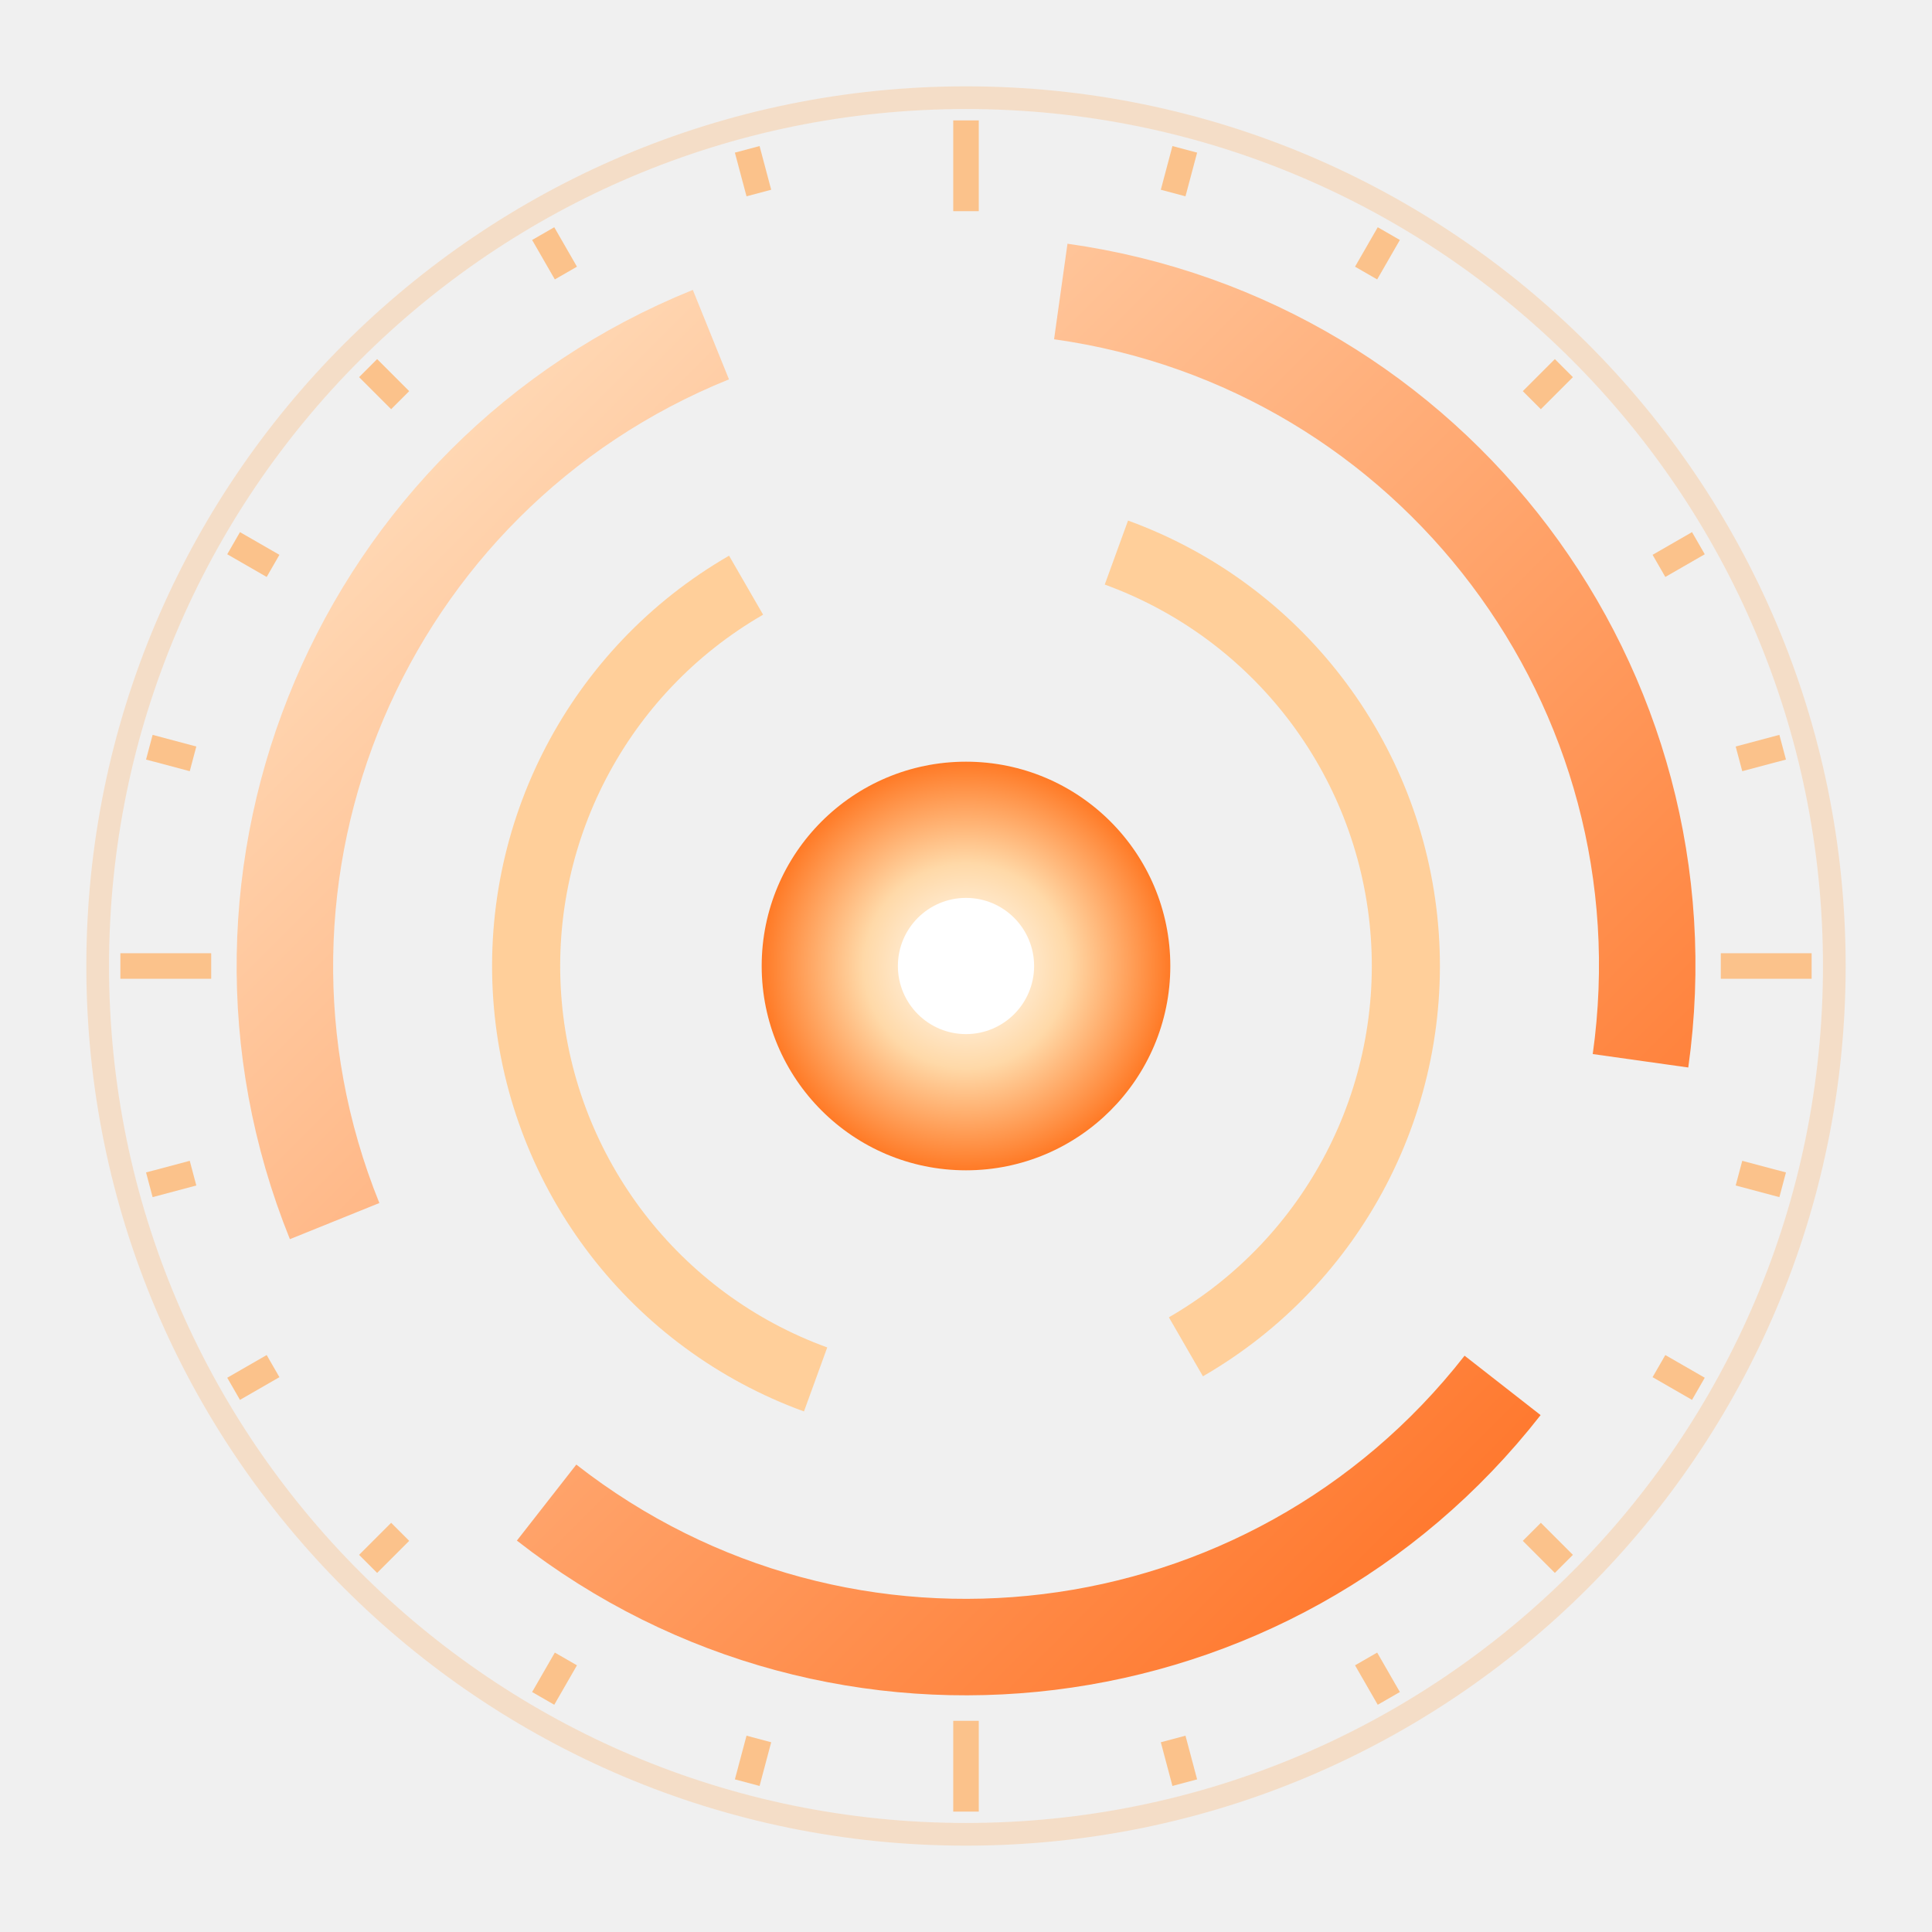
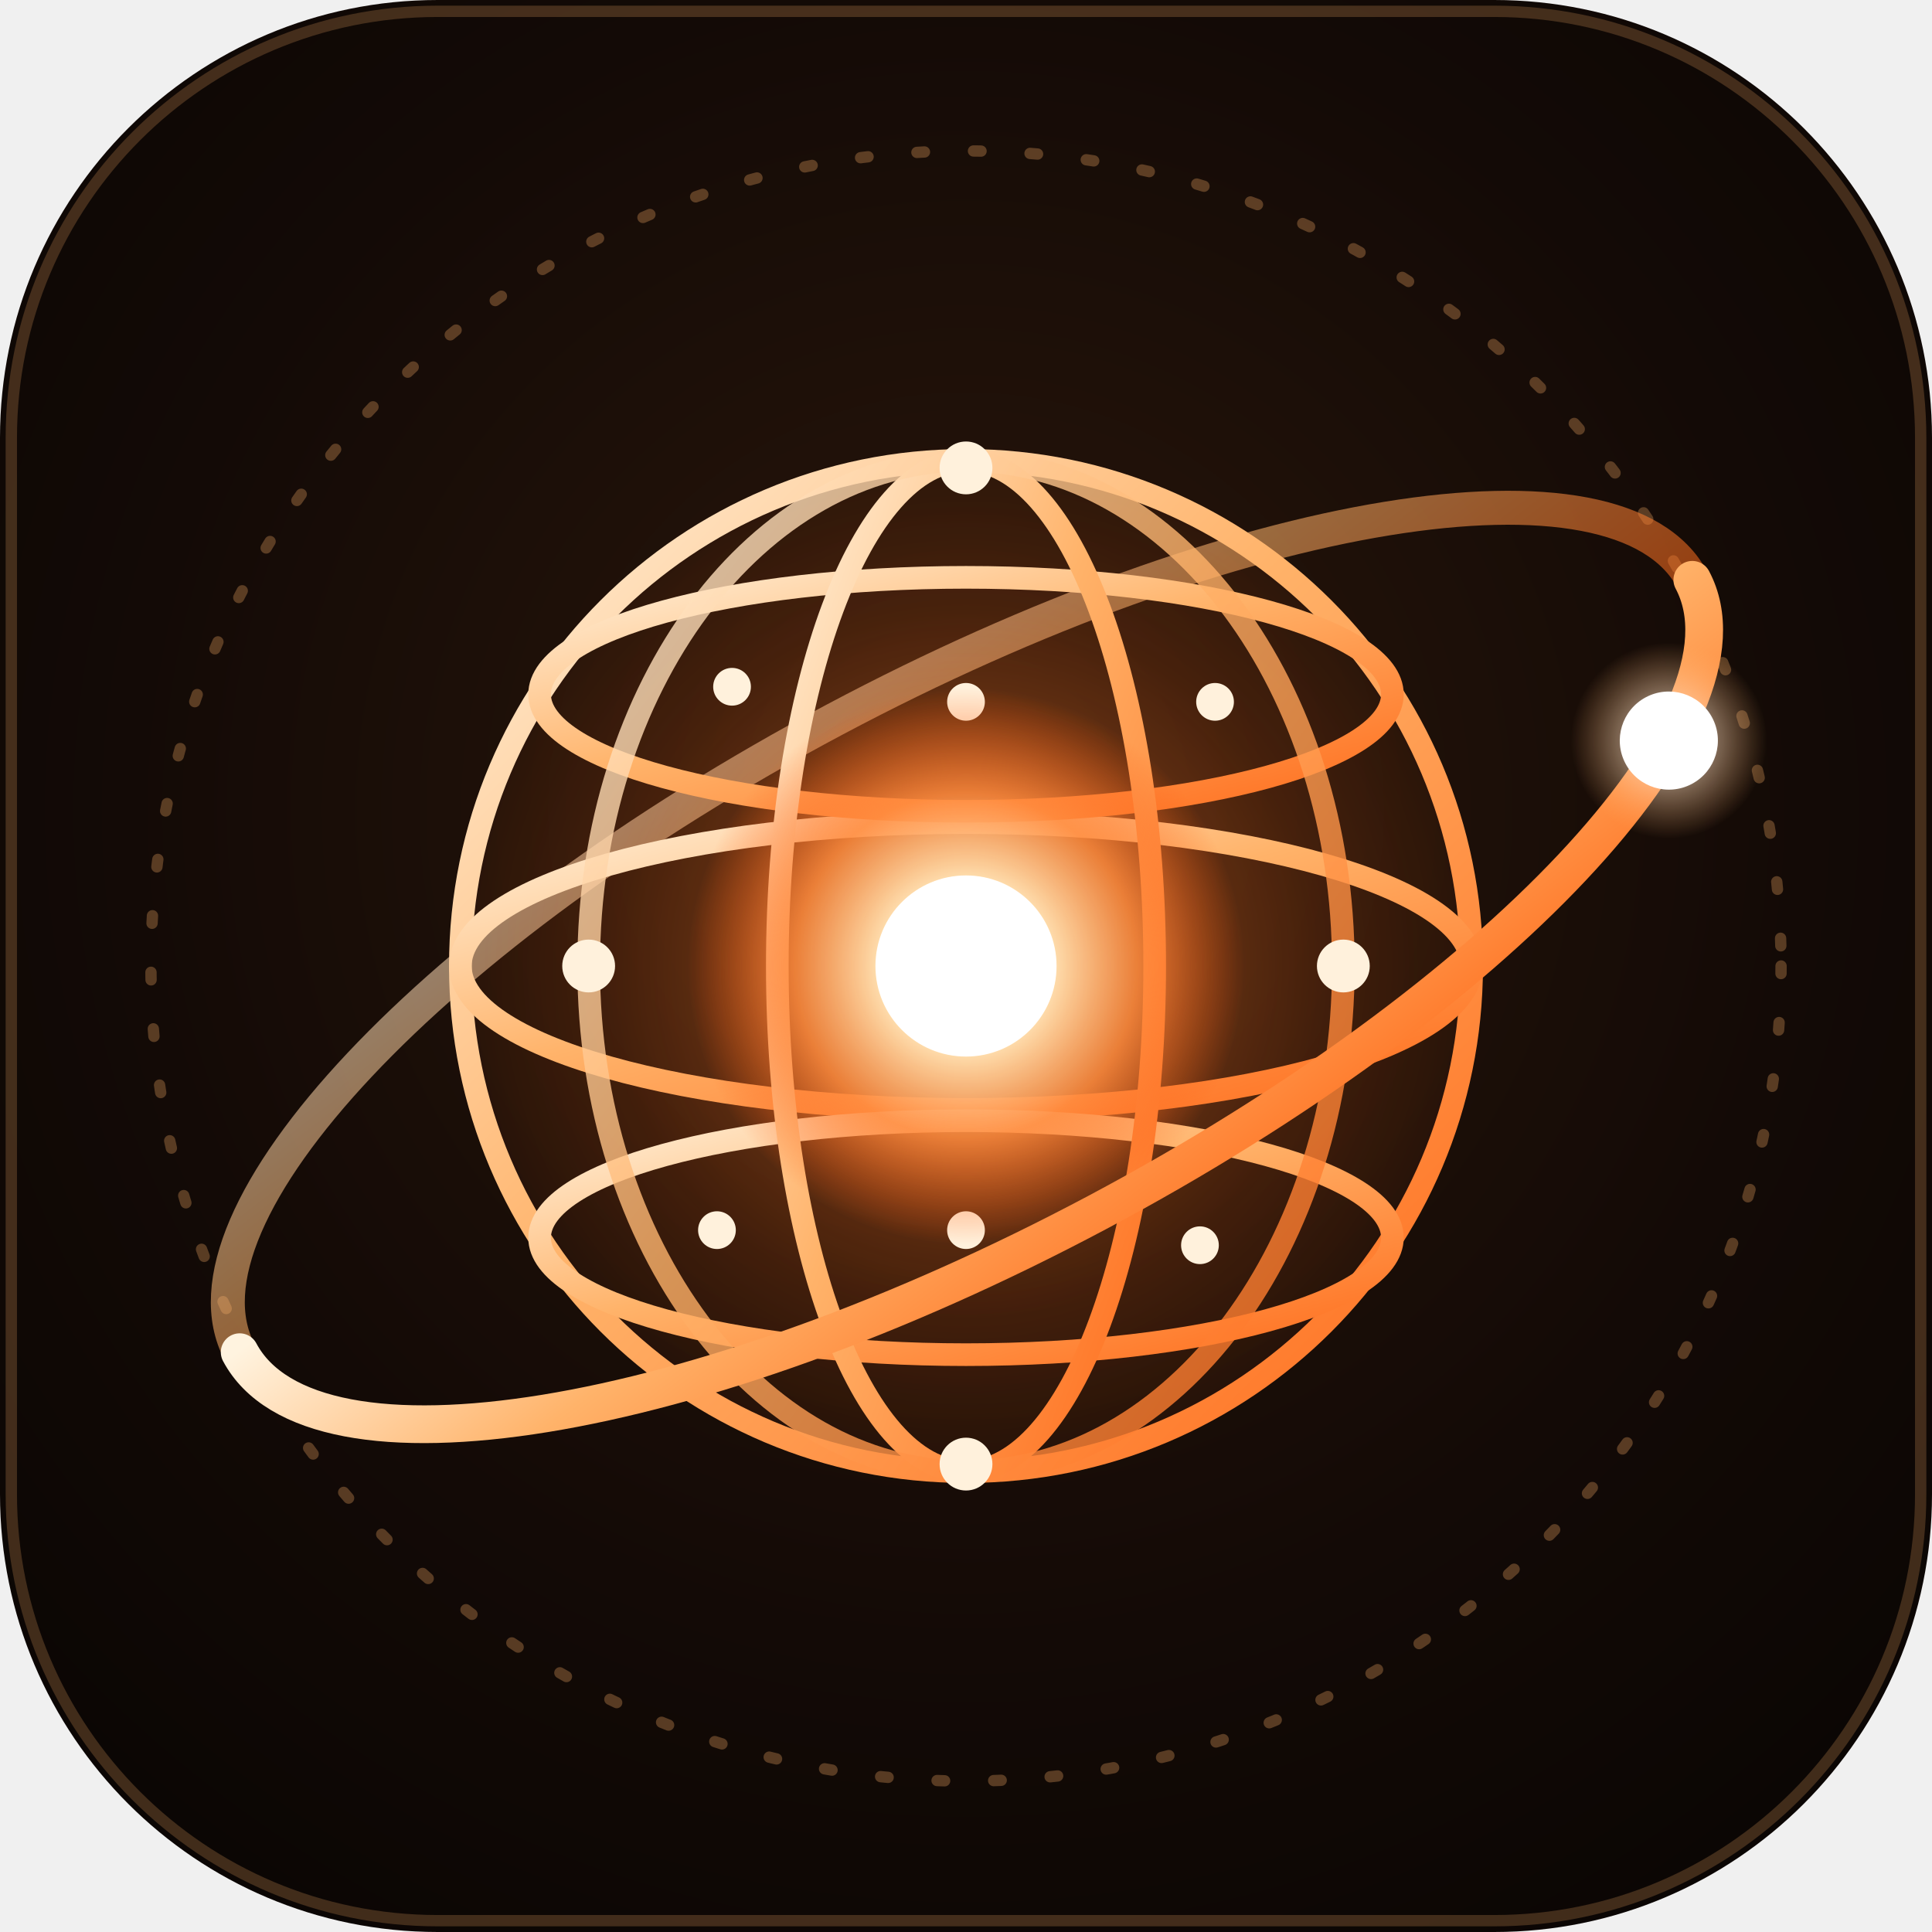
- <svg xmlns="http://www.w3.org/2000/svg" viewBox="0 0 64 64">
+ <svg xmlns="http://www.w3.org/2000/svg" viewBox="0 0 512 512" width="512" height="512">
  <defs>
-     <radialGradient id="c">
-       <stop offset="0" stop-color="#fff" />
-       <stop offset=".5" stop-color="#ffd9a8" />
-       <stop offset="1" stop-color="#ff7a26" />
+     <radialGradient id="fundo" cx=".5" cy=".42" r=".78">
+       <stop offset="0" stop-color="#2b170b" />
+       <stop offset=".55" stop-color="#130a06" />
+       <stop offset="1" stop-color="#070403" />
    </radialGradient>
-     <linearGradient id="a" x1="0" y1="0" x2="1" y2="1">
-       <stop offset="0" stop-color="#ffe6c8" />
+     <linearGradient id="fio" x1="0" y1="0" x2="1" y2="1">
+       <stop offset="0" stop-color="#fff3df" />
+       <stop offset=".45" stop-color="#ffb36a" />
      <stop offset="1" stop-color="#ff6a1a" />
    </linearGradient>
+     <radialGradient id="globo" cx=".5" cy=".5" r=".5">
+       <stop offset="0" stop-color="#ff9a45" stop-opacity=".55" />
+       <stop offset=".7" stop-color="#ff6a1a" stop-opacity=".16" />
+       <stop offset="1" stop-color="#ff6a1a" stop-opacity=".05" />
+     </radialGradient>
+     <radialGradient id="nucleo" cx=".5" cy=".5" r=".5">
+       <stop offset="0" stop-color="#fff" />
+       <stop offset=".3" stop-color="#ffe3b4" />
+       <stop offset=".62" stop-color="#ff8a3d" stop-opacity=".85" />
+       <stop offset="1" stop-color="#ff5a10" stop-opacity="0" />
+     </radialGradient>
+     <radialGradient id="halo" cx=".5" cy=".5" r=".5">
+       <stop offset="0" stop-color="#fff" stop-opacity=".9" />
+       <stop offset="1" stop-color="#ffb36a" stop-opacity="0" />
+     </radialGradient>
  </defs>
-   <g transform="translate(32 32) scale(.94) translate(-32 -32)">
-     <circle cx="32" cy="32" r="30.6" fill="none" stroke="#ffb36a" stroke-opacity=".3" stroke-width=".8" />
-     <path d="M32.00 2.20L32.00 5.40M39.71 3.22L39.30 4.76M46.90 6.19L46.10 7.58M53.07 10.93L51.94 12.06M57.81 17.10L56.42 17.90M60.78 24.29L59.24 24.70M61.80 32.00L58.60 32.00M60.78 39.71L59.24 39.30M57.81 46.90L56.42 46.10M53.07 53.07L51.94 51.94M46.90 57.81L46.10 56.42M39.71 60.78L39.30 59.24M32.00 61.80L32.00 58.60M24.29 60.78L24.70 59.24M17.10 57.81L17.90 56.42M10.93 53.07L12.06 51.94M6.19 46.90L7.58 46.10M3.22 39.71L4.76 39.30M2.20 32.00L5.40 32.00M3.22 24.29L4.76 24.70M6.19 17.10L7.58 17.90M10.93 10.93L12.06 12.06M17.10 6.19L17.90 7.58M24.29 3.22L24.70 4.76" fill="none" stroke="#ffb36a" stroke-width=".9" opacity=".75" />
-     <path d="M35.34 8.23A24 24 0 0 1 55.77 35.34M50.91 46.78A24 24 0 0 1 17.22 50.91M9.75 40.99A24 24 0 0 1 23.01 9.75" fill="none" stroke="url(#a)" stroke-width="3.4" />
-     <path d="M37.3 17.43A15.5 15.5 0 0 1 39.75 45.42M26.7 46.57A15.5 15.5 0 0 1 24.25 18.58" fill="none" stroke="#ffcf9a" stroke-width="2.4" />
-     <circle cx="32" cy="32" r="7.2" fill="url(#c)" />
-     <circle cx="32" cy="32" r="2.4" fill="#fff" />
+   <rect width="512" height="512" rx="116" fill="url(#fundo)" />
+   <rect x="3" y="3" width="506" height="506" rx="113" fill="none" stroke="#ffb36a" stroke-opacity=".22" stroke-width="3" />
+   <g transform="translate(256 256) scale(1) translate(-256 -256)">
+     <circle cx="256" cy="256" r="216" fill="none" stroke="#ffb36a" stroke-opacity=".3" stroke-width="3" stroke-dasharray="2 13" stroke-linecap="round" />
+     <g transform="translate(256 256) rotate(-28)">
+       <path d="M-218 0A218 74 0 0 1 218 0" fill="none" stroke="url(#fio)" stroke-width="9" stroke-linecap="round" stroke-opacity=".55" />
+     </g>
+     <circle cx="256" cy="256" r="134" fill="url(#globo)" />
+     <g fill="none" stroke="url(#fio)" stroke-width="6" stroke-linecap="round">
+       <circle cx="256" cy="256" r="134" />
+       <ellipse cx="256" cy="256" rx="134" ry="38" />
+       <ellipse cx="256" cy="184" rx="113" ry="31" />
+       <ellipse cx="256" cy="328" rx="113" ry="31" />
+       <ellipse cx="256" cy="256" rx="50" ry="134" />
+       <ellipse cx="256" cy="256" rx="100" ry="134" stroke-opacity=".8" />
+       <path d="M256 122V390" stroke-opacity=".7" />
+     </g>
+     <circle cx="256" cy="124" r="7" fill="#fff1dc" />
+     <circle cx="256" cy="388" r="7" fill="#fff1dc" />
+     <circle cx="356" cy="256" r="7" fill="#fff1dc" />
+     <circle cx="156" cy="256" r="7" fill="#fff1dc" />
+     <circle cx="322" cy="186" r="5" fill="#fff1dc" />
+     <circle cx="190" cy="326" r="5" fill="#fff1dc" />
+     <circle cx="318" cy="330" r="5" fill="#fff1dc" />
+     <circle cx="194" cy="182" r="5" fill="#fff1dc" />
+     <circle cx="256" cy="186" r="5" fill="#fff1dc" />
+     <circle cx="256" cy="326" r="5" fill="#fff1dc" />
+     <circle cx="256" cy="256" r="74" fill="url(#nucleo)" />
+     <circle cx="256" cy="256" r="24" fill="#fff" />
+     <g transform="translate(256 256) rotate(-28)">
+       <path d="M218 0A218 74 0 0 1 -218 0" fill="none" stroke="url(#fio)" stroke-width="10" stroke-linecap="round" />
+     </g>
+     <g transform="translate(256 256) rotate(-28)">
+       <circle cx="192.5" cy="34.7" r="26" fill="url(#halo)" />
+       <circle cx="192.5" cy="34.7" r="13" fill="#fff" />
+     </g>
  </g>
</svg>
